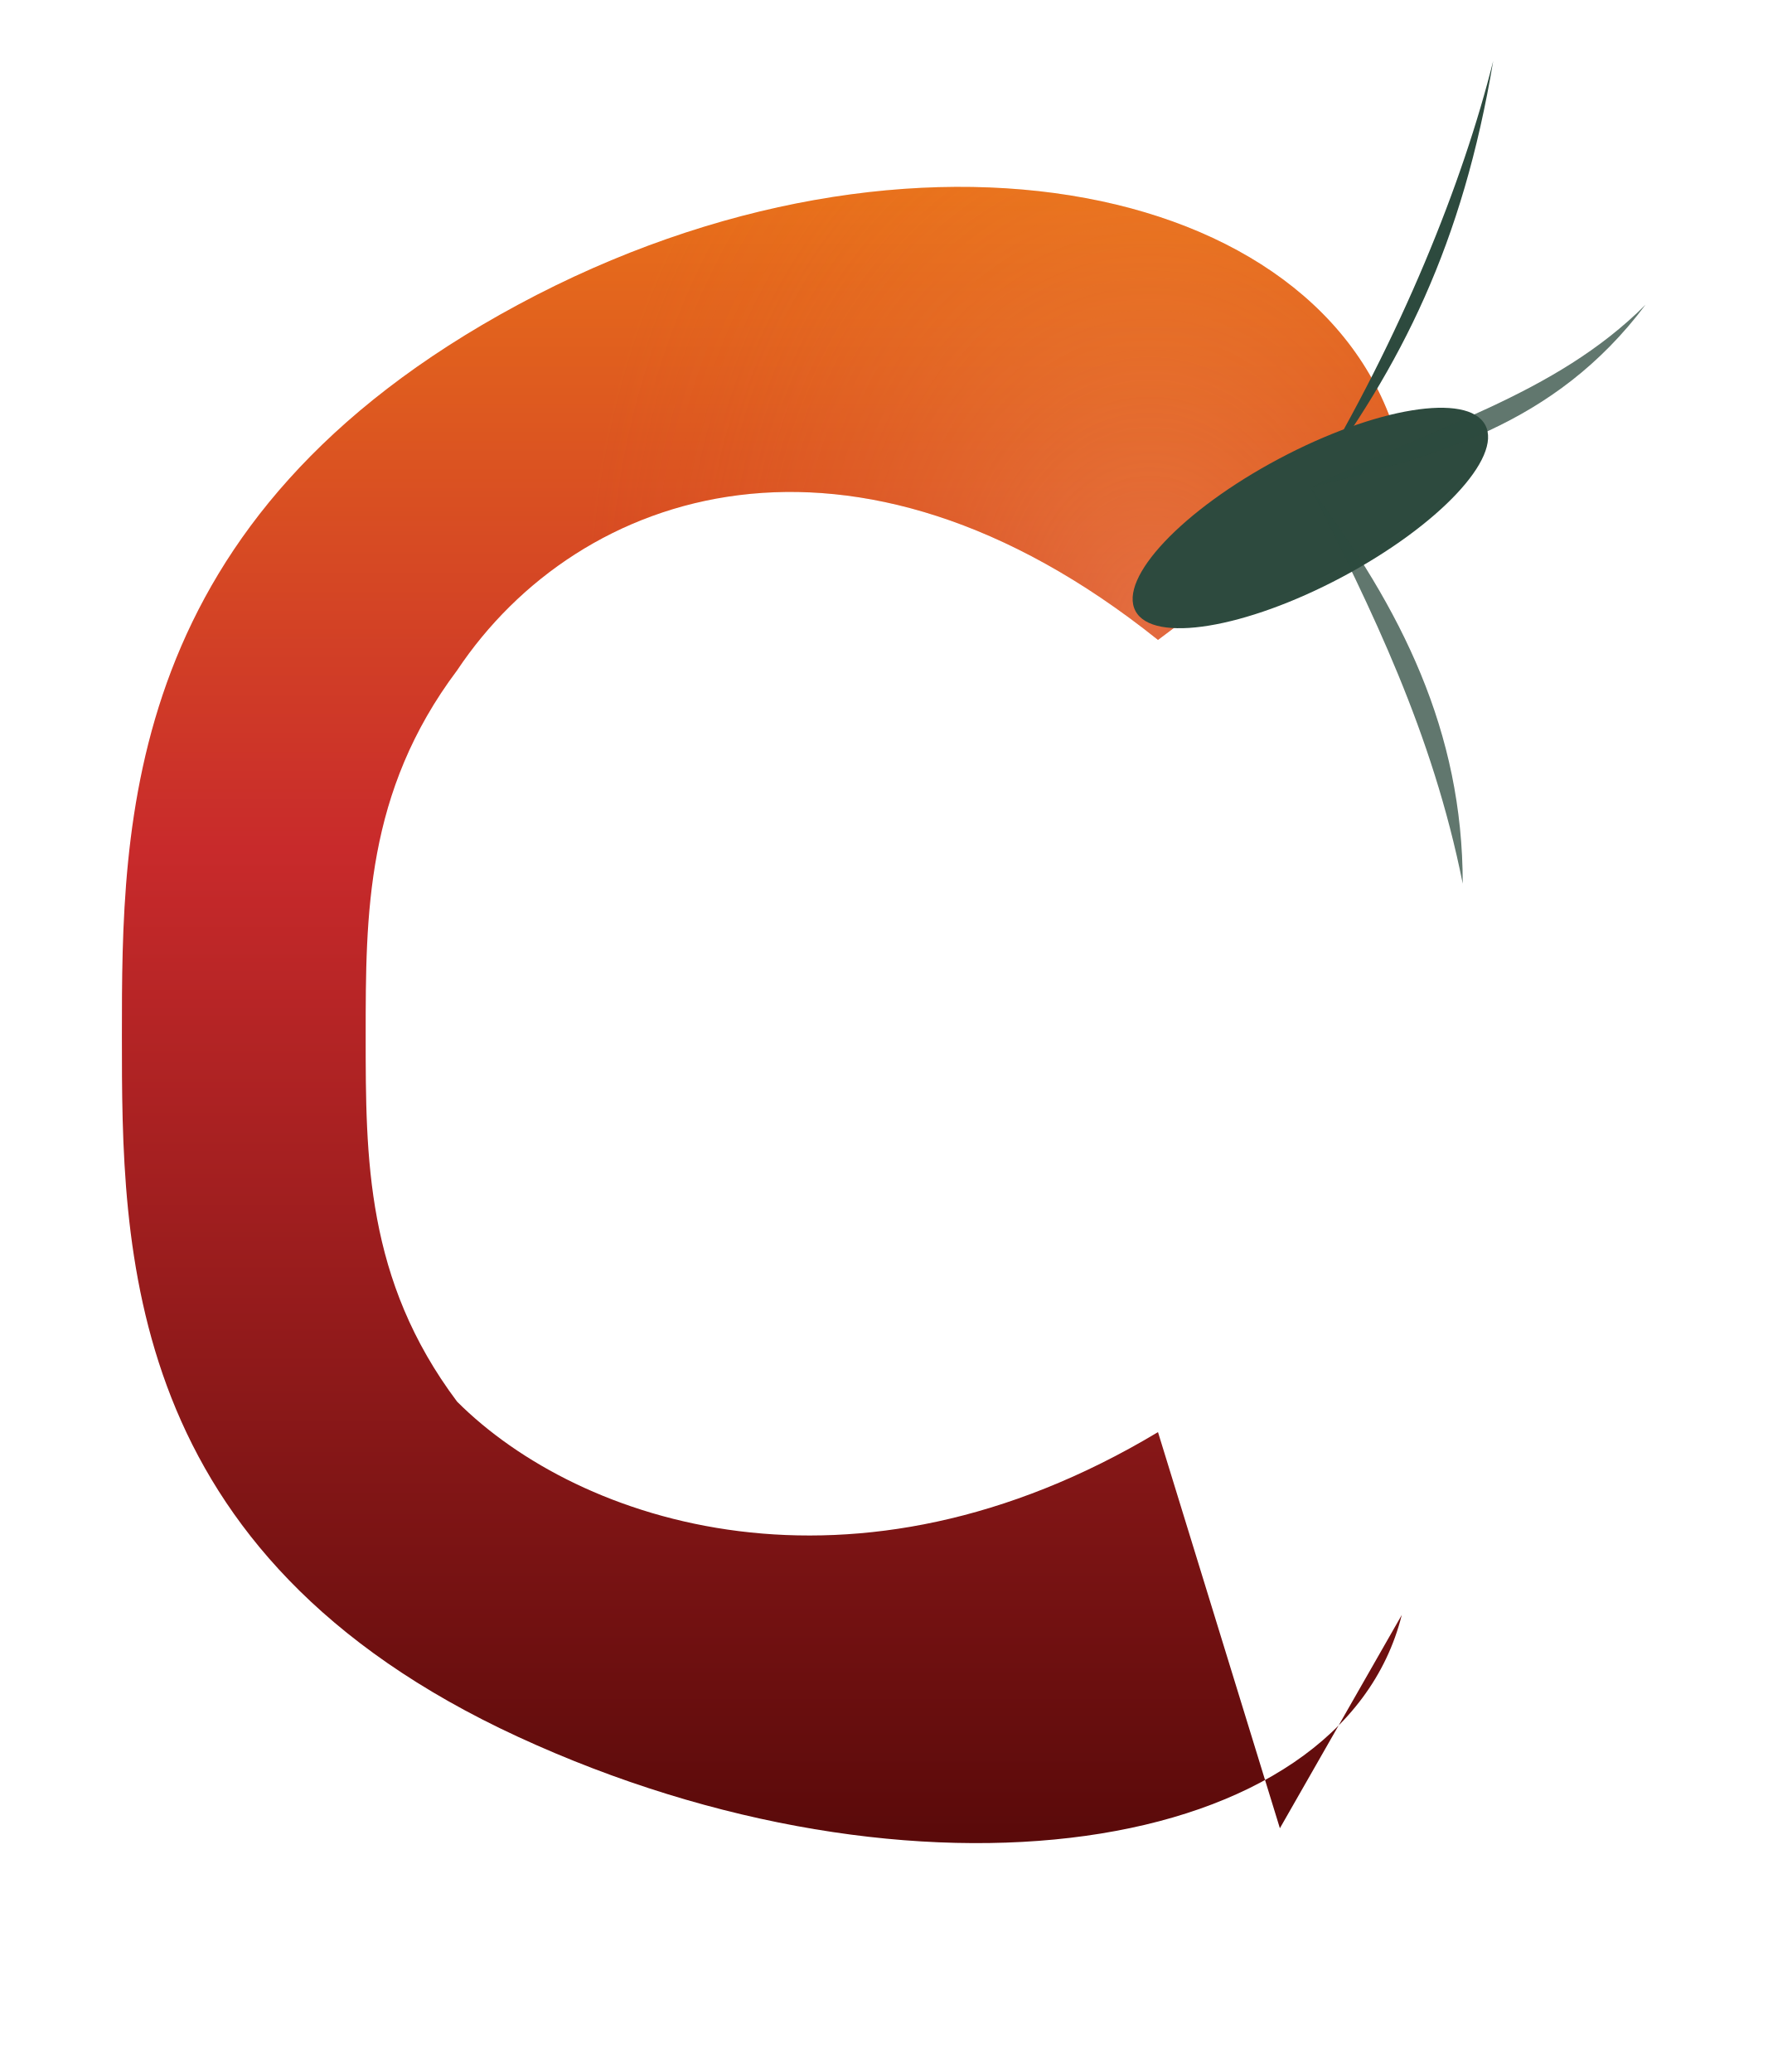
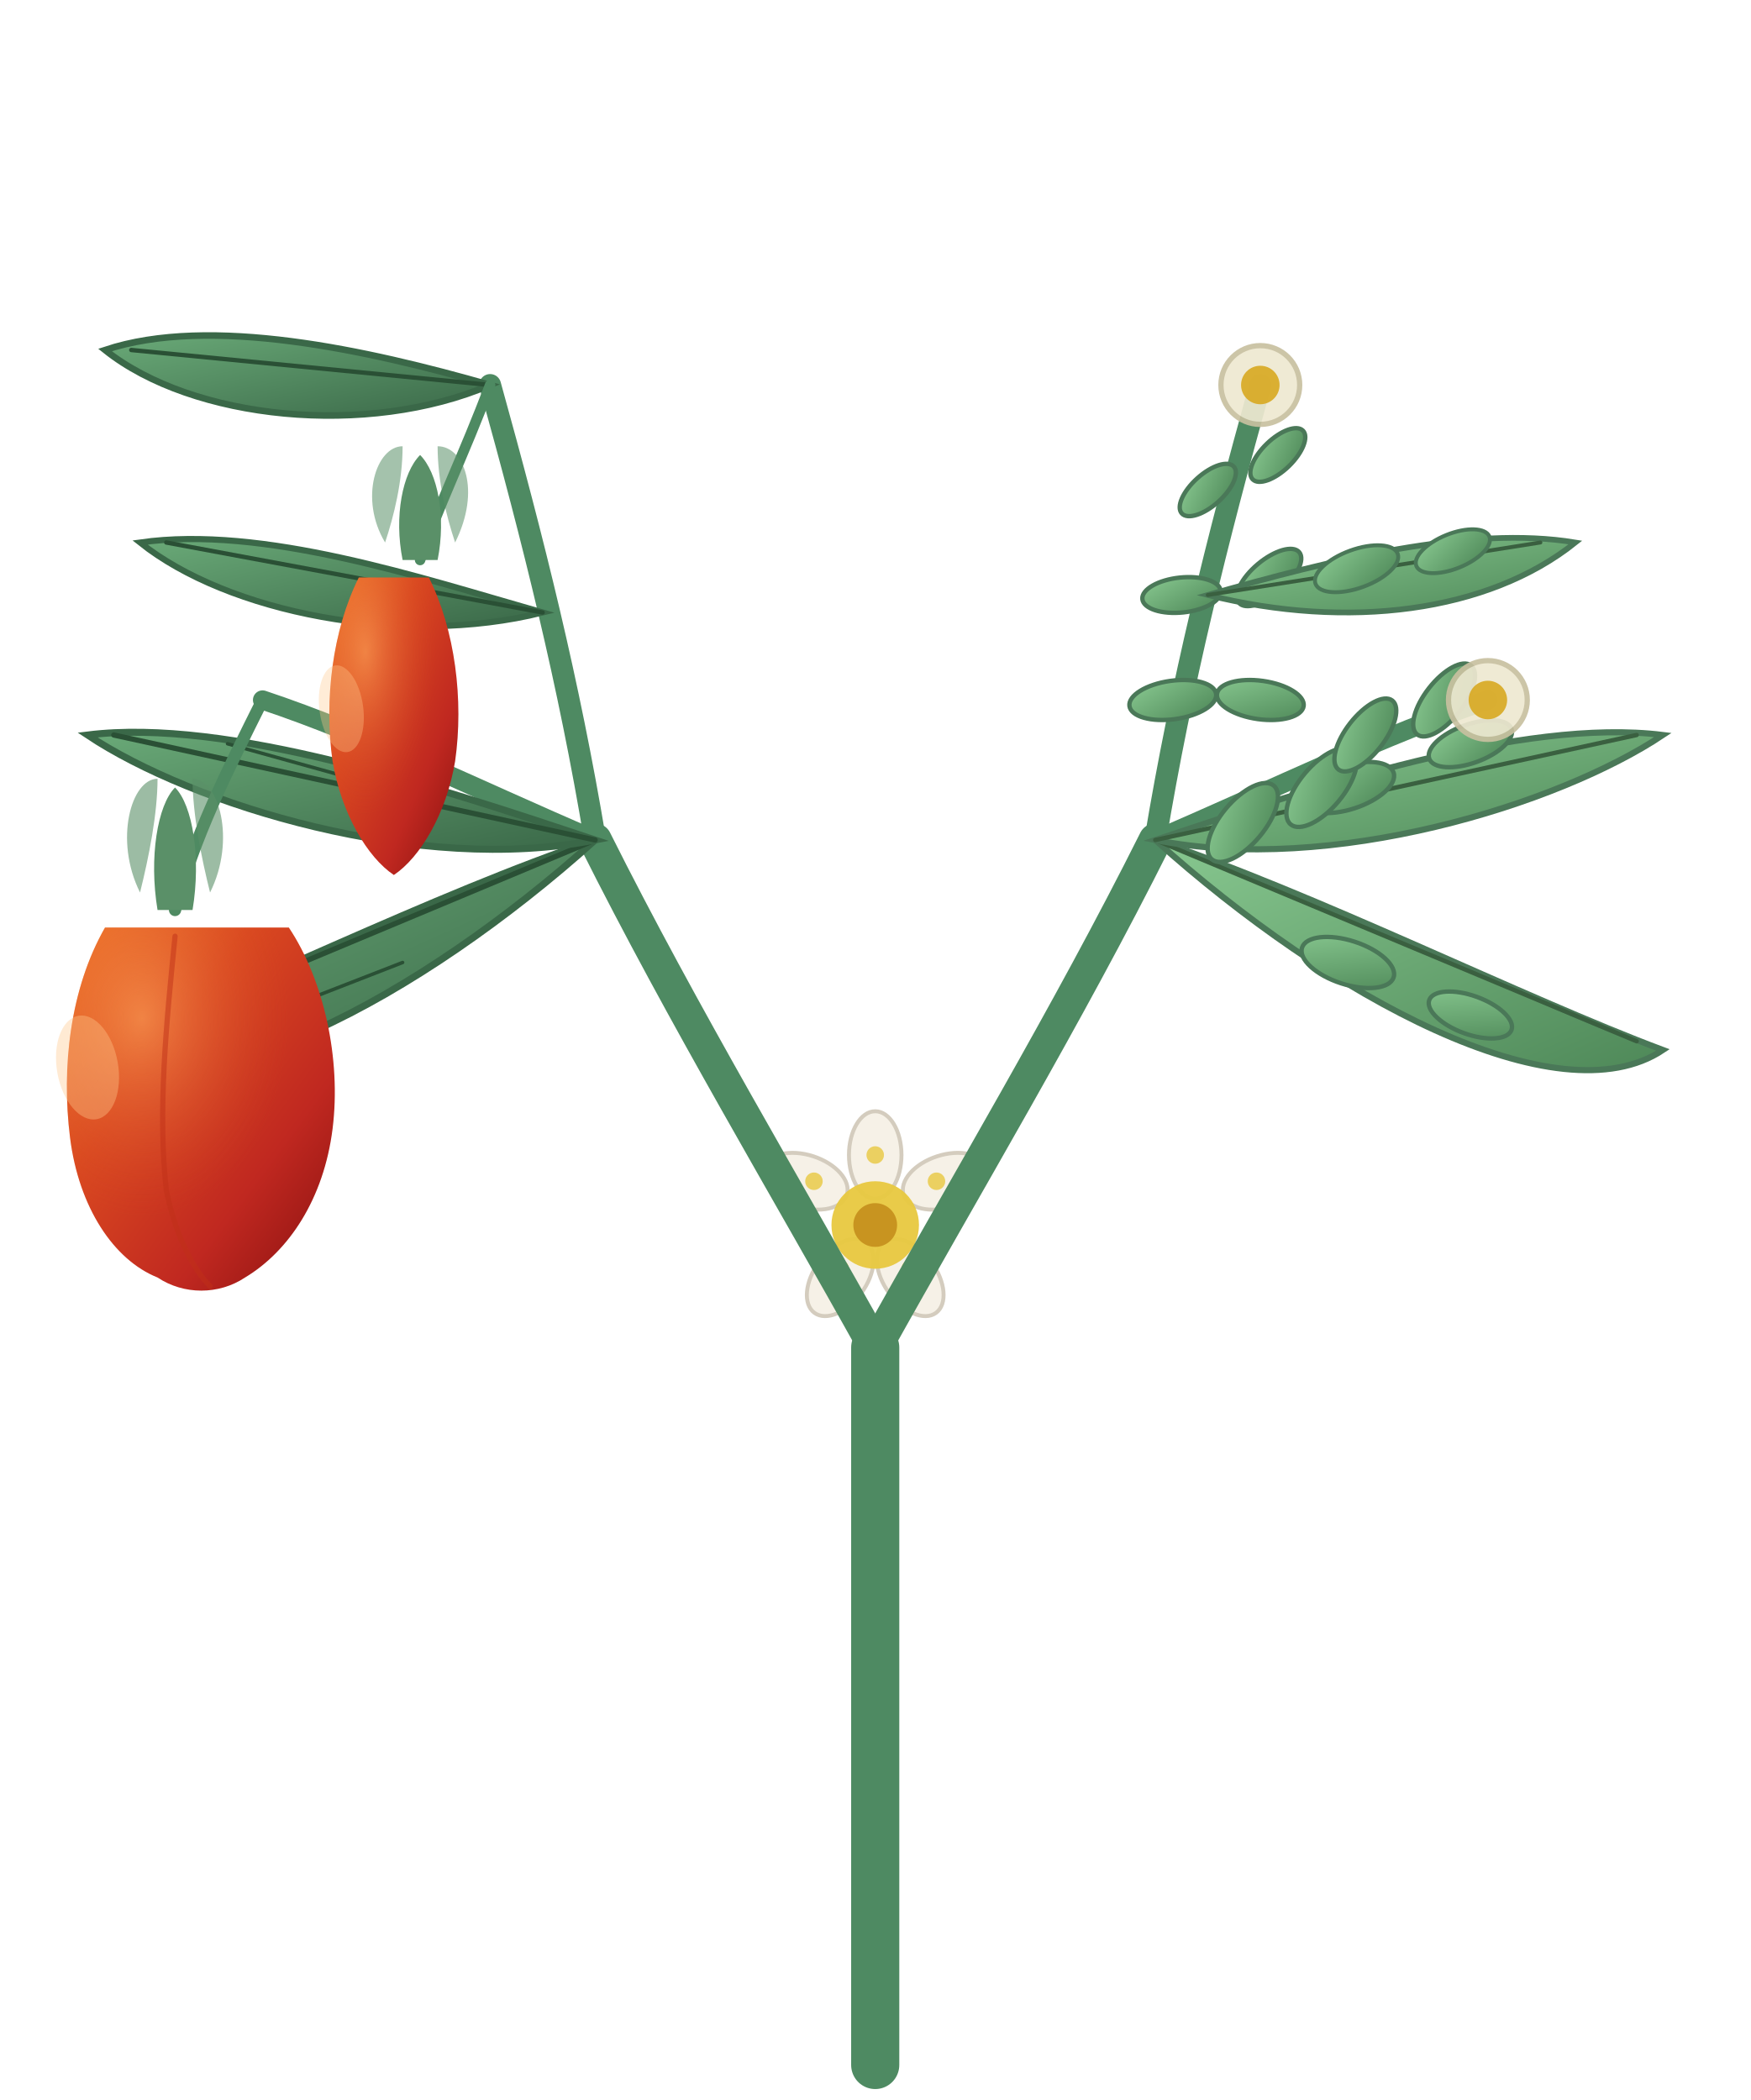
- <svg xmlns="http://www.w3.org/2000/svg" viewBox="0 0 58 68" role="img" aria-label="L'Atelier Capsi">
+ <svg xmlns="http://www.w3.org/2000/svg" viewBox="0 0 200 240" role="img" aria-label="L'Atelier Capsi">
  <defs>
-     <linearGradient id="g-body" x1="0%" y1="0%" x2="0%" y2="100%">
-       <stop offset="0%" stop-color="#E8701A" />
-       <stop offset="40%" stop-color="#C82A2B" />
-       <stop offset="100%" stop-color="#5A0A0A" />
+     <linearGradient id="pG" x1="0%" y1="0%" x2="100%" y2="100%">
+       <stop offset="0%" stop-color="#F07828" />
+       <stop offset="35%" stop-color="#D94820" />
+       <stop offset="70%" stop-color="#C02820" />
+       <stop offset="100%" stop-color="#881010" />
    </linearGradient>
-     <radialGradient id="g-sheen" cx="80%" cy="26%" r="44%">
-       <stop offset="0%" stop-color="#FFB870" stop-opacity="0.36" />
-       <stop offset="100%" stop-color="#E8701A" stop-opacity="0" />
+     <radialGradient id="pS" cx="28%" cy="25%" r="55%">
+       <stop offset="0%" stop-color="#FFAA60" stop-opacity="0.55" />
+       <stop offset="100%" stop-color="#D94820" stop-opacity="0" />
    </radialGradient>
+     <linearGradient id="lP" x1="0%" y1="0%" x2="100%" y2="100%">
+       <stop offset="0%" stop-color="#6AAA78" />
+       <stop offset="100%" stop-color="#3A6848" />
+     </linearGradient>
+     <linearGradient id="lH" x1="0%" y1="0%" x2="100%" y2="100%">
+       <stop offset="0%" stop-color="#88C890" />
+       <stop offset="100%" stop-color="#4E8858" />
+     </linearGradient>
  </defs>
-   <path fill="url(#g-body)" d="     M46,15     C44,6  30,3  17,10     C 4,17  4,27  4,34     C 4,41  4,51 17,57     C30,63 44,61 46,53     L42,60     L38,47     C28,53 19,50 15,46     C12,42 12,38 12,34     C12,30 12,26 15,22     C19,16 28,13 38,21     Z   " />
-   <path fill="url(#g-sheen)" d="     M46,15     C44,6  30,3  17,10     C 4,17  4,27  4,34     C 4,41  4,51 17,57     C30,63 44,61 46,53     L42,60     L38,47     C28,53 19,50 15,46     C12,42 12,38 12,34     C12,30 12,26 15,22     C19,16 28,13 38,21     Z   " />
-   <ellipse cx="43" cy="17" rx="6.5" ry="2.2" fill="#2D4A3E" transform="rotate(-28 43 17)" />
-   <path fill="#2D4A3E" d="M43,16 C46,11 48,6  49,2  C48,8  46,12 43,16 Z" />
-   <path fill="#2D4A3E" fill-opacity="0.75" d="M43,16 C47,14 51,13 54,10 C51,14 47,15 43,16 Z" />
-   <path fill="#2D4A3E" fill-opacity="0.75" d="M43,16 C46,20 48,24 48,29 C47,24 45,20 43,16 Z" />
+   <path d="M 100,236 C 100,218 100,196 100,154" fill="none" stroke="#4E8A62" stroke-width="5.5" stroke-linecap="round" />
+   <ellipse cx="100" cy="132" rx="3" ry="5" fill="#F5F0E5" stroke="#D0C8B8" stroke-width="0.45" opacity="0.92" />
+   <ellipse cx="108" cy="135" rx="3" ry="5" fill="#F5F0E5" stroke="#D0C8B8" stroke-width="0.45" opacity="0.92" transform="rotate(72,108,135)" />
+   <ellipse cx="104" cy="146" rx="3" ry="5" fill="#F5F0E5" stroke="#D0C8B8" stroke-width="0.45" opacity="0.92" transform="rotate(144,104,146)" />
+   <ellipse cx="96" cy="146" rx="3" ry="5" fill="#F5F0E5" stroke="#D0C8B8" stroke-width="0.45" opacity="0.92" transform="rotate(216,96,146)" />
+   <ellipse cx="92" cy="135" rx="3" ry="5" fill="#F5F0E5" stroke="#D0C8B8" stroke-width="0.45" opacity="0.92" transform="rotate(288,92,135)" />
+   <circle cx="100" cy="140" r="5" fill="#E8C840" opacity="0.95" />
+   <circle cx="100" cy="140" r="2.5" fill="#C89420" />
+   <circle cx="100" cy="132" r="1" fill="#E8C840" opacity="0.8" />
+   <circle cx="107" cy="135" r="1" fill="#E8C840" opacity="0.8" />
+   <circle cx="104" cy="145" r="1" fill="#E8C840" opacity="0.8" />
+   <circle cx="96" cy="145" r="1" fill="#E8C840" opacity="0.8" />
+   <circle cx="93" cy="135" r="1" fill="#E8C840" opacity="0.8" />
+   <path d="M 100,154 C 90,136 78,116 68,96" fill="none" stroke="#4E8A62" stroke-width="3.8" stroke-linecap="round" />
+   <path d="M 68,96 C 65,78 61,62 56,44" fill="none" stroke="#4E8A62" stroke-width="2.5" stroke-linecap="round" />
+   <path d="M 68,96 C 54,90 42,84 30,80" fill="none" stroke="#4E8A62" stroke-width="2.2" stroke-linecap="round" />
+   <path d="M 68,96 C 50,102 26,114 10,120 C 22,128 48,114 68,96 Z" fill="url(#lP)" stroke="#3A6848" stroke-width="0.8" />
+   <line x1="68" y1="96" x2="13" y2="119" stroke="#2A5035" stroke-width="0.6" stroke-linecap="round" />
+   <path d="M 46,110 L 28,117" fill="none" stroke="#2A5035" stroke-width="0.4" stroke-linecap="round" />
+   <path d="M 68,96 C 50,90 26,82 10,84 C 22,92 48,100 68,96 Z" fill="url(#lP)" stroke="#3A6848" stroke-width="0.8" />
+   <line x1="68" y1="96" x2="13" y2="84" stroke="#2A5035" stroke-width="0.6" stroke-linecap="round" />
+   <path d="M 44,90 L 26,85" fill="none" stroke="#2A5035" stroke-width="0.4" stroke-linecap="round" />
+   <path d="M 62,70 C 48,66 30,60 16,62 C 26,70 46,74 62,70 Z" fill="url(#lP)" stroke="#3A6848" stroke-width="0.7" />
+   <line x1="62" y1="70" x2="19" y2="62" stroke="#2A5035" stroke-width="0.5" stroke-linecap="round" />
+   <path d="M 56,44 C 42,40 24,36 12,40 C 22,48 42,50 56,44 Z" fill="url(#lP)" stroke="#3A6848" stroke-width="0.75" />
+   <line x1="56" y1="44" x2="15" y2="40" stroke="#2A5035" stroke-width="0.5" stroke-linecap="round" />
+   <path d="M 30,80 C 26,88 22,96 20,104" fill="none" stroke="#4E8A62" stroke-width="1.4" stroke-linecap="round" />
+   <path d="M 18,104 C 17,98 18,92 20,90 C 22,92 23,98 22,104 Z" fill="#5A9068" />
+   <path d="M 16,102 C 13,96 15,89 18,89 C 18,93 17,98 16,102 Z" fill="#5A9068" fill-opacity="0.6" />
+   <path d="M 24,102 C 27,96 25,89 22,89 C 22,93 23,98 24,102 Z" fill="#5A9068" fill-opacity="0.6" />
+   <path d="M 12,106 C 8,113 7,122 8,130 C 9,138 13,144 18,146 C 21,148 25,148 28,146 C 33,143 37,137 38,129 C 39,121 37,112 33,106 Z" fill="url(#pG)" />
+   <path d="M 12,106 C 8,113 7,122 8,130 C 9,138 13,144 18,146 C 21,148 25,148 28,146 C 33,143 37,137 38,129 C 39,121 37,112 33,106 Z" fill="url(#pS)" />
+   <path d="M 20,107 C 19,117 18,127 19,136 C 20,141 22,145 24,147" fill="none" stroke="#C03018" stroke-width="0.6" stroke-opacity="0.5" stroke-linecap="round" />
+   <ellipse cx="10" cy="122" rx="3.5" ry="6" fill="rgba(255,200,140,0.38)" transform="rotate(-10,10,122)" />
+   <path d="M 56,44 C 53,52 50,58 48,64" fill="none" stroke="#4E8A62" stroke-width="1.2" stroke-linecap="round" />
+   <path d="M 46,64 C 45,59 46,54 48,52 C 50,54 51,59 50,64 Z" fill="#5A9068" />
+   <path d="M 44,62 C 41,57 43,51 46,51 C 46,55 45,59 44,62 Z" fill="#5A9068" fill-opacity="0.55" />
+   <path d="M 52,62 C 55,56 53,51 50,51 C 50,55 51,59 52,62 Z" fill="#5A9068" fill-opacity="0.55" />
+   <path d="M 41,66 C 38,72 37,80 38,87 C 39,93 42,98 45,100 C 48,98 51,93 52,87 C 53,80 52,72 49,66 Z" fill="url(#pG)" />
+   <path d="M 41,66 C 38,72 37,80 38,87 C 39,93 42,98 45,100 C 48,98 51,93 52,87 C 53,80 52,72 49,66 Z" fill="url(#pS)" />
+   <ellipse cx="39" cy="81" rx="2.5" ry="5" fill="rgba(255,200,140,0.35)" transform="rotate(-8,39,81)" />
+   <path d="M 100,154 C 110,136 122,116 132,96" fill="none" stroke="#4E8A62" stroke-width="3.8" stroke-linecap="round" />
+   <path d="M 132,96 C 135,78 139,62 144,44" fill="none" stroke="#4E8A62" stroke-width="2.5" stroke-linecap="round" />
+   <path d="M 132,96 C 146,90 158,84 170,80" fill="none" stroke="#4E8A62" stroke-width="2.2" stroke-linecap="round" />
+   <path d="M 132,96 C 150,102 174,114 190,120 C 178,128 152,114 132,96 Z" fill="url(#lH)" stroke="#4A7858" stroke-width="0.7" />
+   <line x1="132" y1="96" x2="187" y2="119" stroke="#3A6040" stroke-width="0.5" stroke-linecap="round" />
+   <ellipse cx="154" cy="110" rx="5.5" ry="2.5" fill="url(#lH)" stroke="#4A7858" stroke-width="0.5" transform="rotate(18,154,110)" />
+   <ellipse cx="168" cy="116" rx="5" ry="2.2" fill="url(#lH)" stroke="#4A7858" stroke-width="0.5" transform="rotate(20,168,116)" />
+   <path d="M 132,96 C 150,90 174,82 190,84 C 178,92 152,100 132,96 Z" fill="url(#lH)" stroke="#4A7858" stroke-width="0.7" />
+   <line x1="132" y1="96" x2="187" y2="84" stroke="#3A6040" stroke-width="0.5" stroke-linecap="round" />
+   <ellipse cx="154" cy="90" rx="5.5" ry="2.5" fill="url(#lH)" stroke="#4A7858" stroke-width="0.5" transform="rotate(-18,154,90)" />
+   <ellipse cx="168" cy="85" rx="5" ry="2.2" fill="url(#lH)" stroke="#4A7858" stroke-width="0.5" transform="rotate(-20,168,85)" />
+   <ellipse cx="142" cy="94" rx="5.5" ry="2.5" fill="url(#lH)" stroke="#4A7858" stroke-width="0.5" transform="rotate(-50,142,94)" />
+   <ellipse cx="151" cy="90" rx="5.5" ry="2.5" fill="url(#lH)" stroke="#4A7858" stroke-width="0.5" transform="rotate(-50,151,90)" />
+   <ellipse cx="156" cy="84" rx="5" ry="2.2" fill="url(#lH)" stroke="#4A7858" stroke-width="0.5" transform="rotate(-52,156,84)" />
+   <ellipse cx="165" cy="80" rx="5" ry="2.2" fill="url(#lH)" stroke="#4A7858" stroke-width="0.5" transform="rotate(-52,165,80)" />
+   <circle cx="170" cy="80" r="4.5" fill="#EEE8D0" stroke="#C8C0A0" stroke-width="0.6" opacity="0.92" />
+   <circle cx="170" cy="80" r="2.2" fill="#D8A820" opacity="0.9" />
+   <ellipse cx="134" cy="80" rx="5" ry="2.2" fill="url(#lH)" stroke="#4A7858" stroke-width="0.5" transform="rotate(-8,134,80)" />
+   <ellipse cx="144" cy="80" rx="5" ry="2.2" fill="url(#lH)" stroke="#4A7858" stroke-width="0.5" transform="rotate(8,144,80)" />
+   <ellipse cx="135" cy="68" rx="4.5" ry="2" fill="url(#lH)" stroke="#4A7858" stroke-width="0.5" transform="rotate(-6,135,68)" />
+   <ellipse cx="145" cy="66" rx="4.5" ry="2" fill="url(#lH)" stroke="#4A7858" stroke-width="0.5" transform="rotate(-40,145,66)" />
+   <ellipse cx="138" cy="56" rx="4" ry="1.8" fill="url(#lH)" stroke="#4A7858" stroke-width="0.5" transform="rotate(-42,138,56)" />
+   <ellipse cx="146" cy="52" rx="4" ry="1.8" fill="url(#lH)" stroke="#4A7858" stroke-width="0.5" transform="rotate(-44,146,52)" />
+   <circle cx="144" cy="44" r="4.5" fill="#EEE8D0" stroke="#C8C0A0" stroke-width="0.6" opacity="0.92" />
+   <circle cx="144" cy="44" r="2.2" fill="#D8A820" opacity="0.9" />
+   <path d="M 138,68 C 152,64 168,60 180,62 C 170,70 154,72 138,68 Z" fill="url(#lH)" stroke="#4A7858" stroke-width="0.65" />
+   <line x1="138" y1="68" x2="176" y2="62" stroke="#3A6040" stroke-width="0.45" stroke-linecap="round" />
+   <ellipse cx="155" cy="65" rx="5" ry="2.2" fill="url(#lH)" stroke="#4A7858" stroke-width="0.45" transform="rotate(-20,155,65)" />
+   <ellipse cx="166" cy="63" rx="4.5" ry="2" fill="url(#lH)" stroke="#4A7858" stroke-width="0.45" transform="rotate(-22,166,63)" />
</svg>
